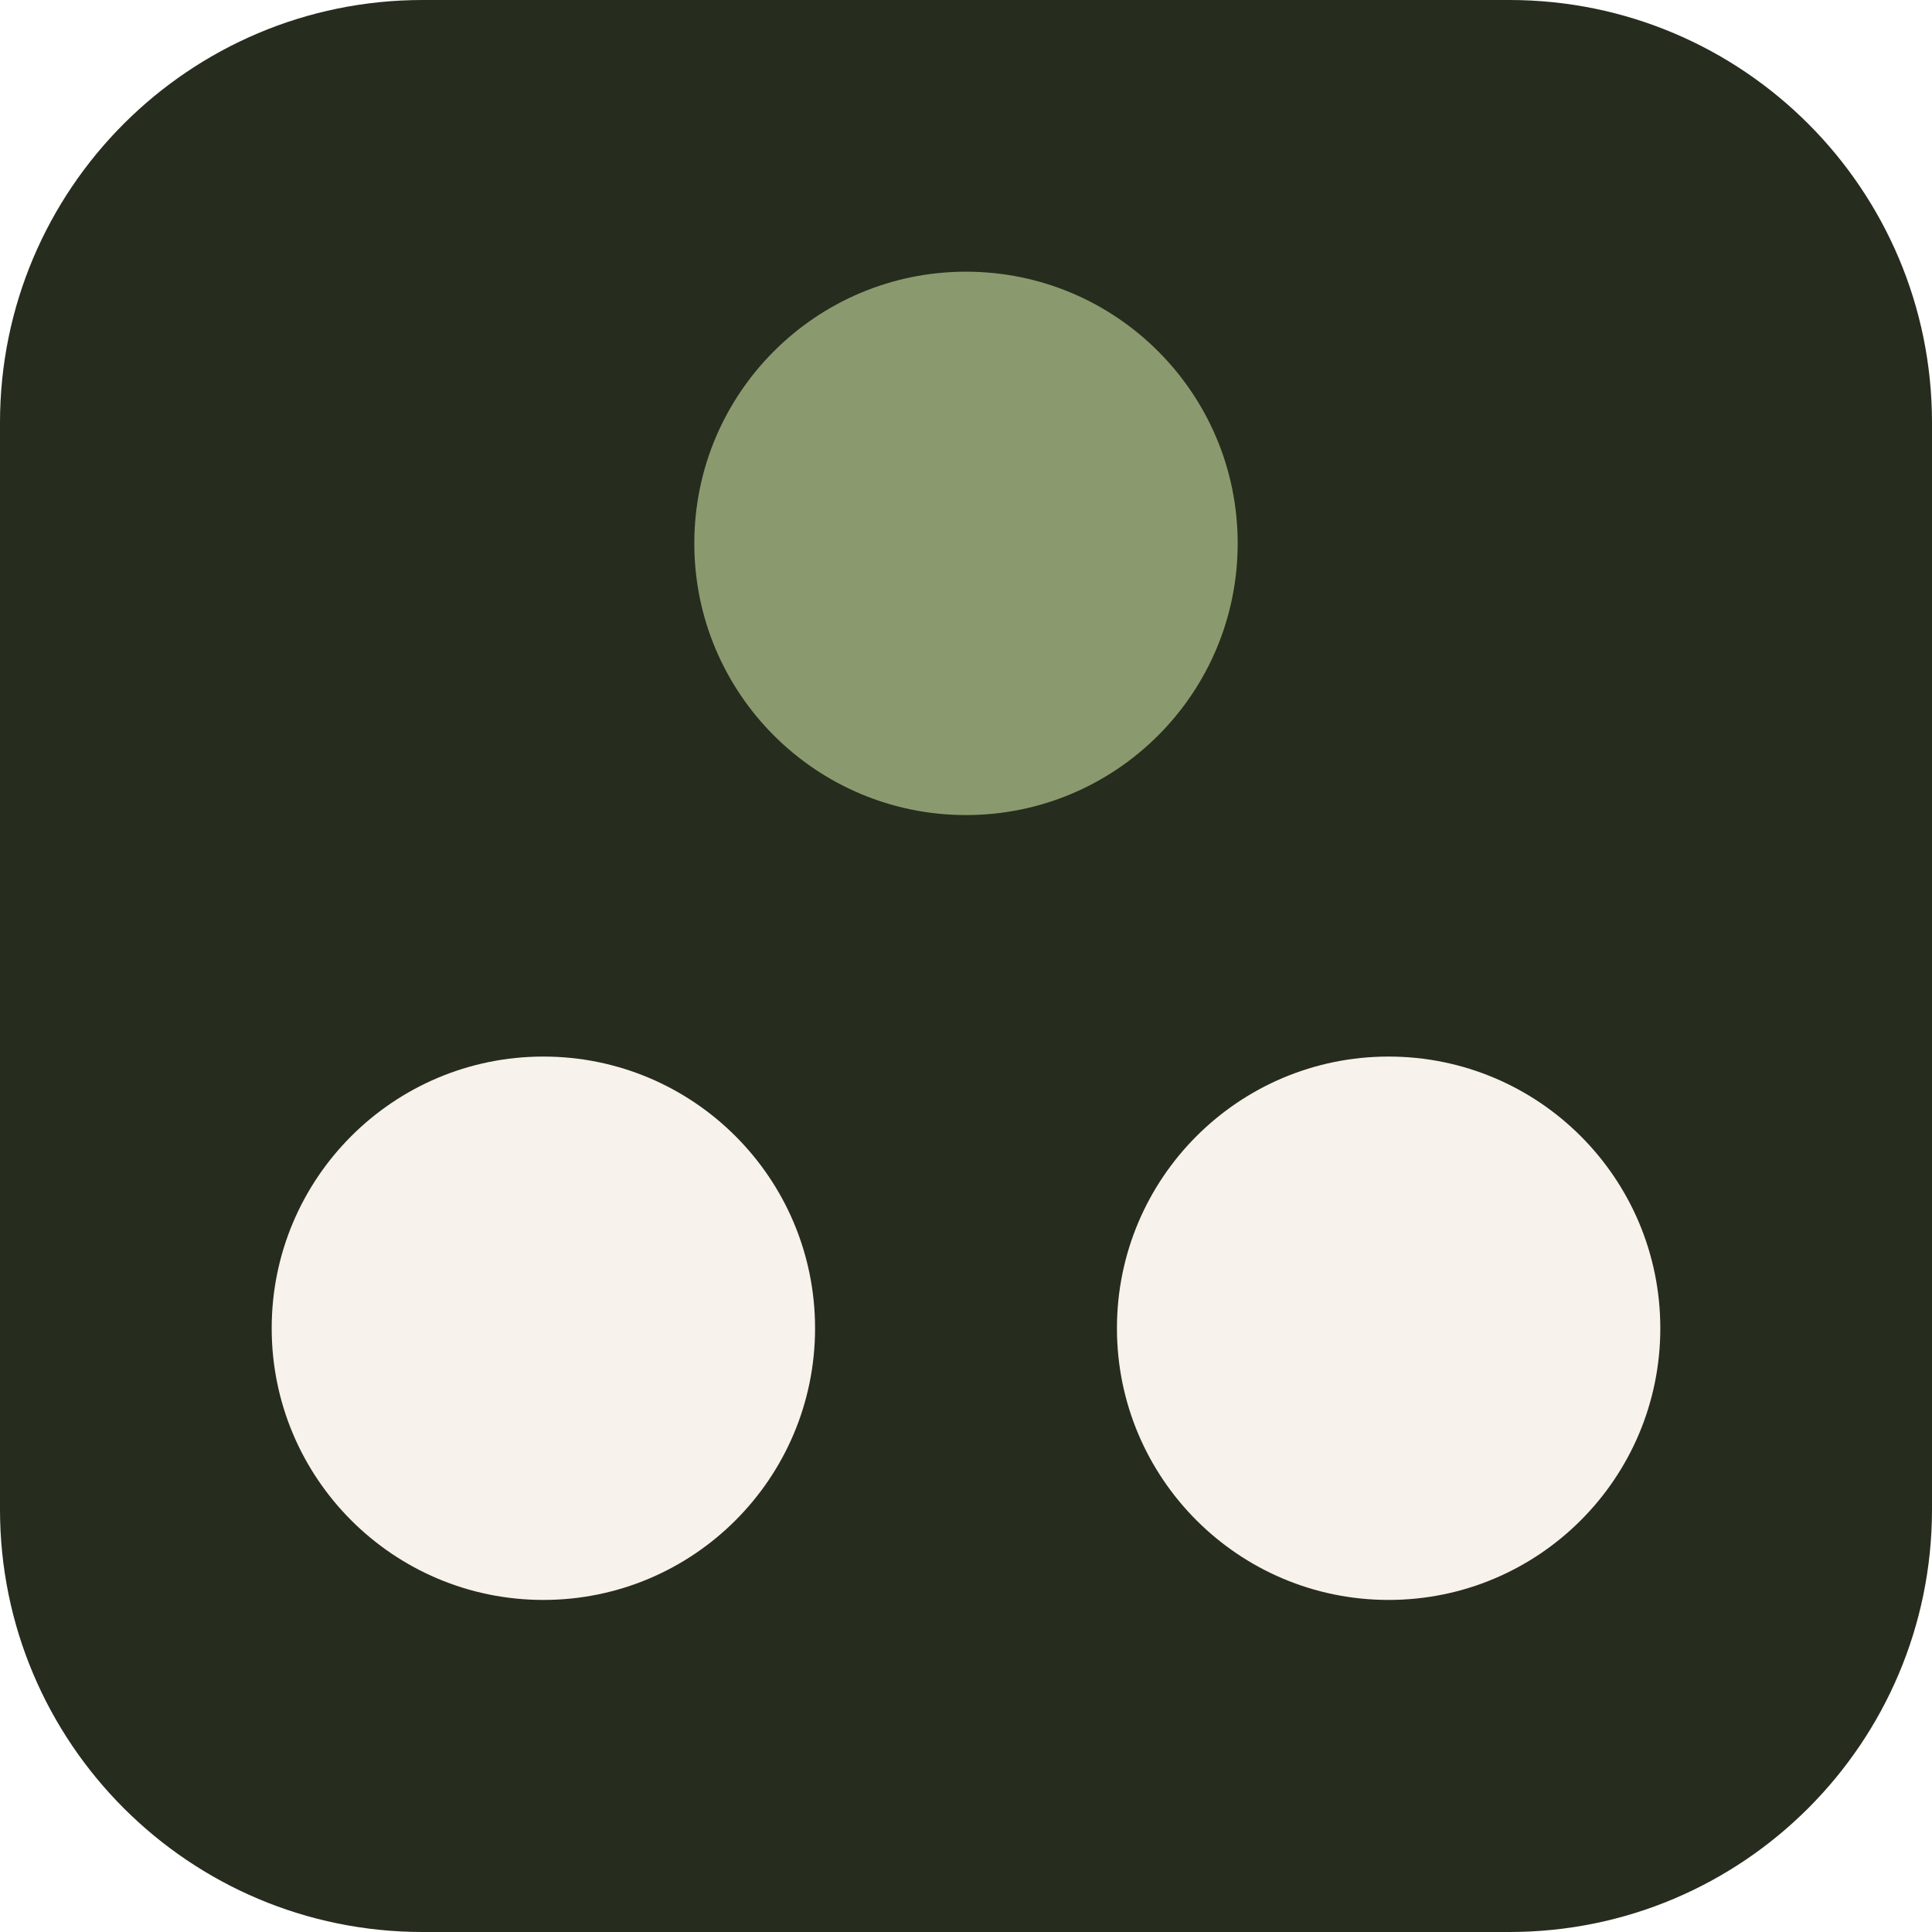
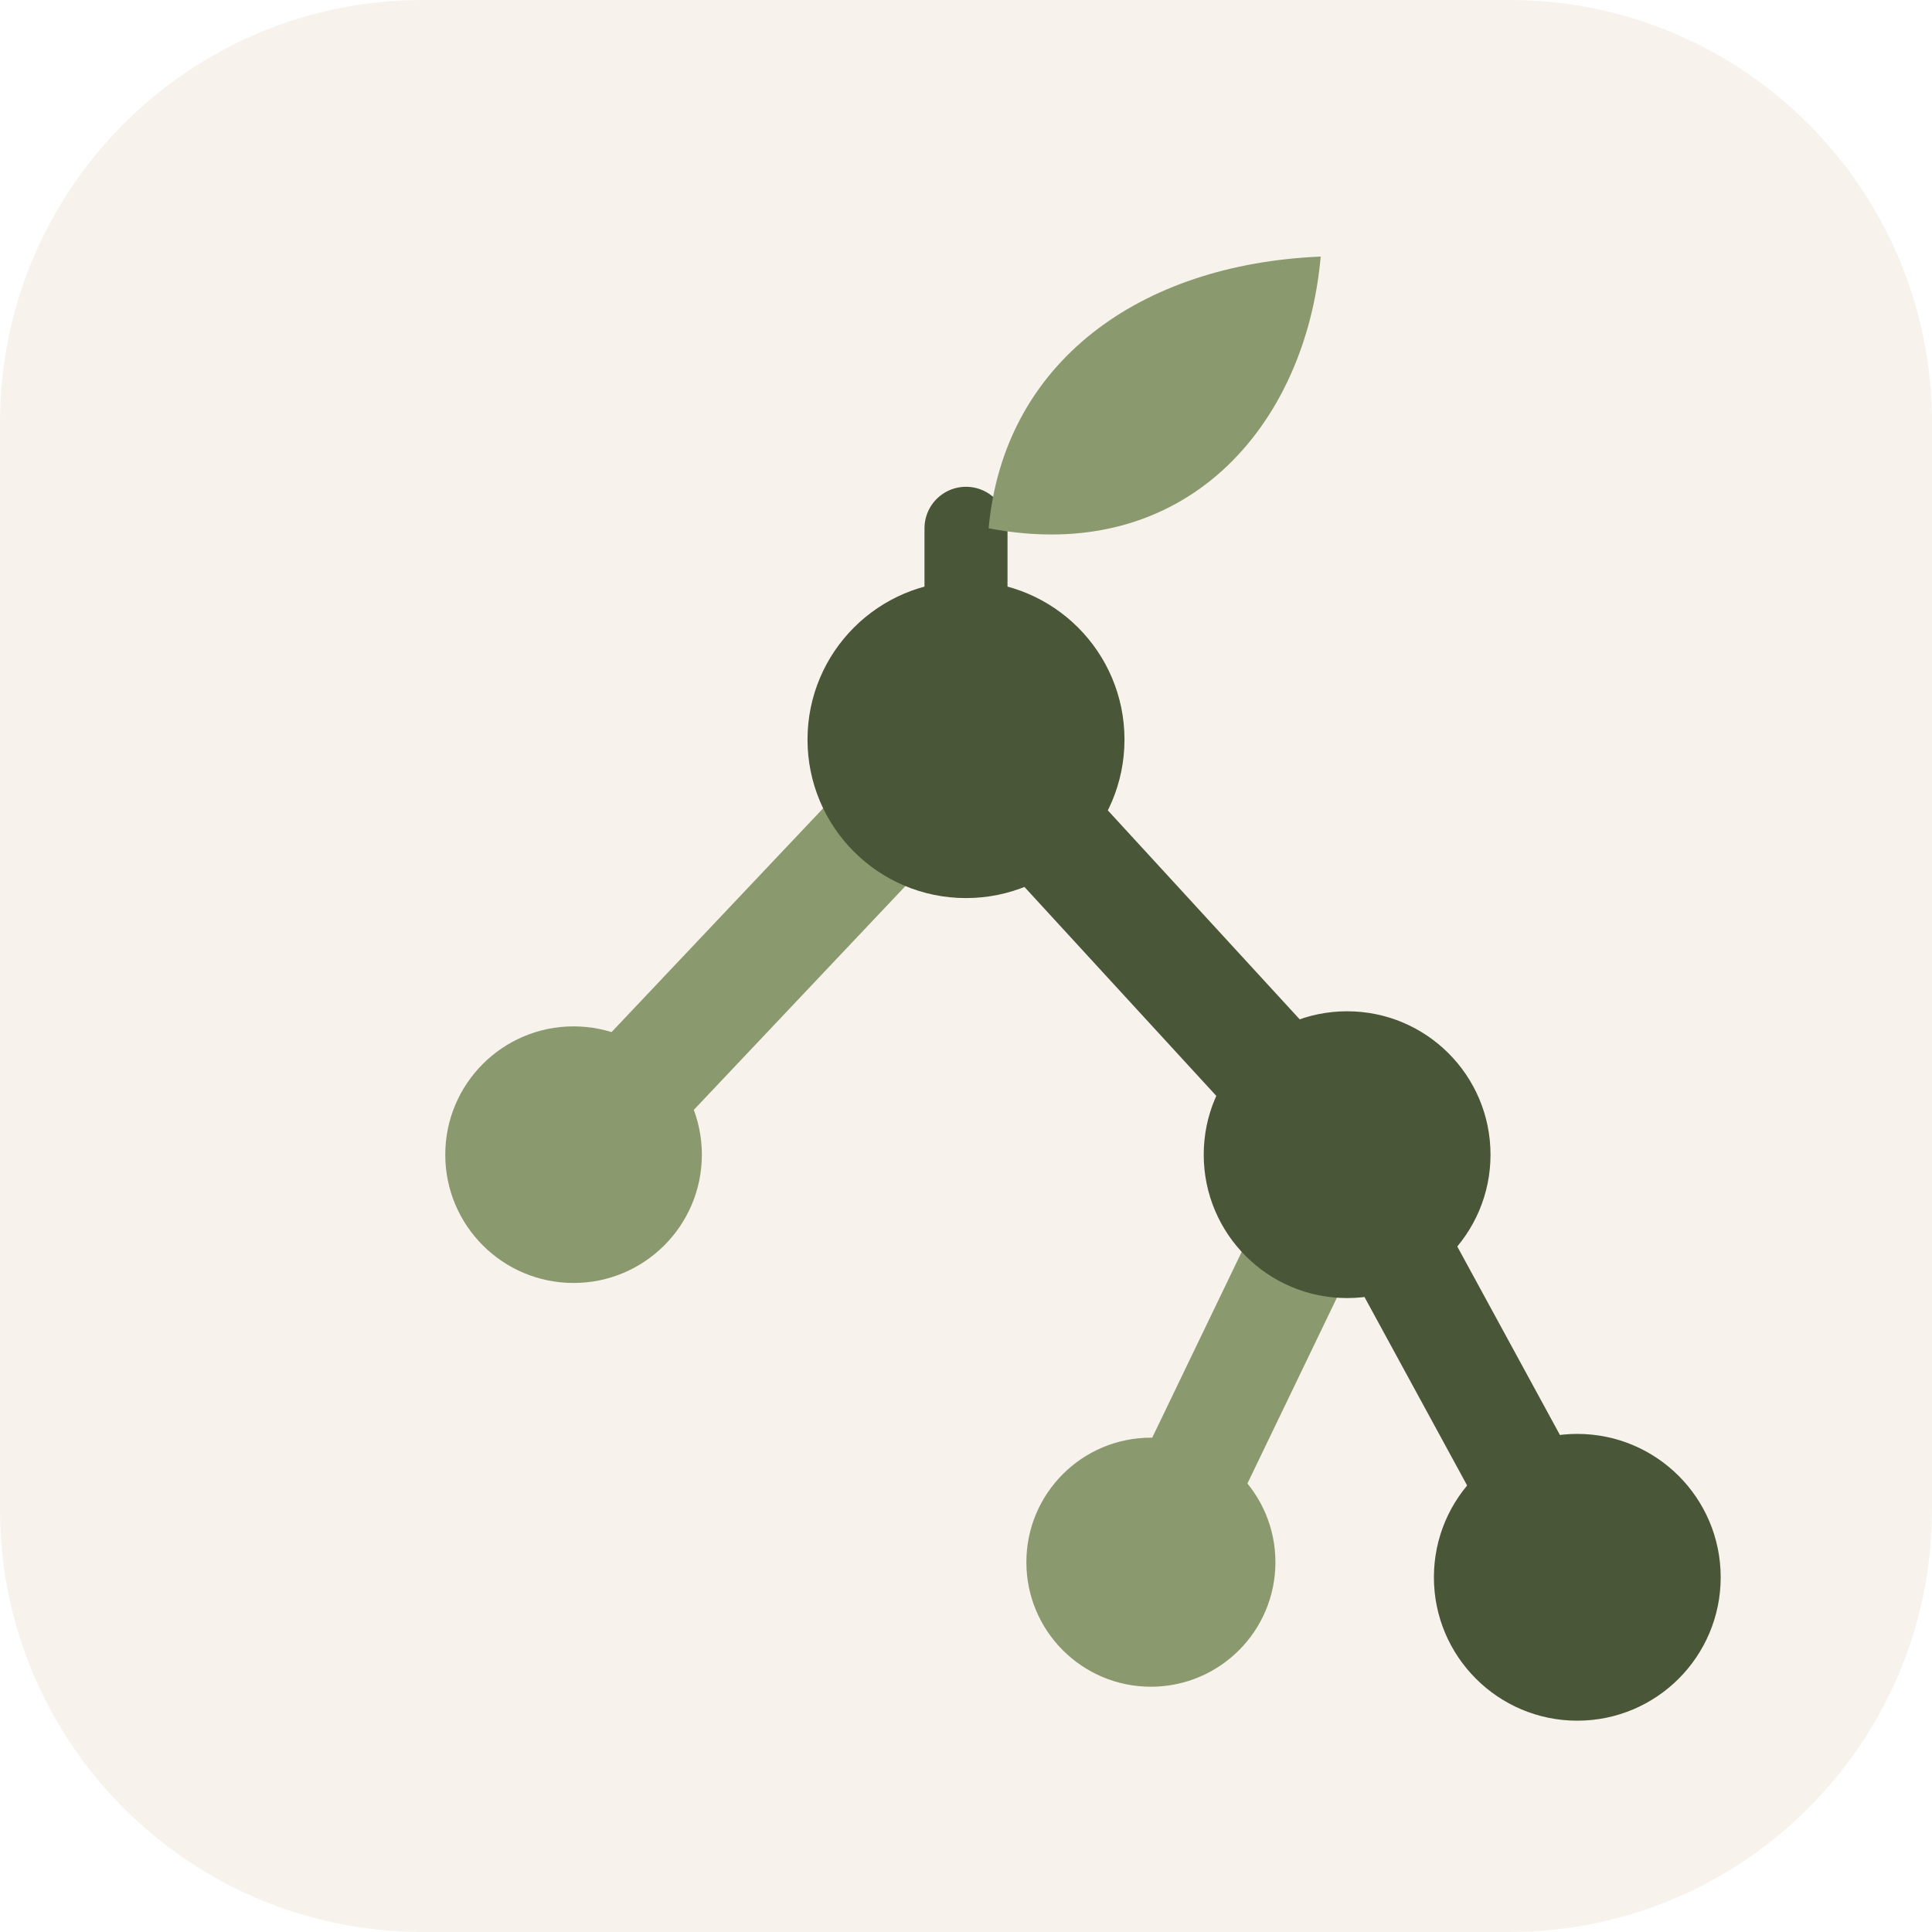
- <svg xmlns="http://www.w3.org/2000/svg" viewBox="0 0 32 32">
-   <rect width="32" height="32" rx="7" fill="#262C1E" />
-   <circle cx="16" cy="9" r="4.5" fill="#8B9A6E" />
-   <circle cx="9" cy="22" r="4.5" fill="#F7F2EB" />
-   <circle cx="23" cy="22" r="4.5" fill="#F7F2EB" />
+ <svg xmlns="http://www.w3.org/2000/svg" viewBox="0 0 512 512">
+   <rect width="512" height="512" rx="112" fill="#F7F2EC" />
+   <g stroke-linecap="round">
+     <line x1="256" y1="196" x2="152" y2="306" stroke="#8A996E" stroke-width="30" />
+     <line x1="357" y1="306" x2="305" y2="414" stroke="#8A996E" stroke-width="28" />
+     <line x1="256" y1="196" x2="357" y2="306" stroke="#495638" stroke-width="30" />
+     <line x1="357" y1="306" x2="418" y2="418" stroke="#495638" stroke-width="28" />
+     <line x1="256" y1="140" x2="256" y2="170" stroke="#495638" stroke-width="22" />
+   </g>
+   <path d="M262 140 C266 96 302 70 350 68 C346 113 314 150 262 140 Z" fill="#8A996E" />
+   <circle cx="256" cy="196" r="42" fill="#495638" />
+   <circle cx="152" cy="306" r="34" fill="#8A996E" />
+   <circle cx="357" cy="306" r="38" fill="#495638" />
+   <circle cx="305" cy="414" r="33" fill="#8A996E" />
+   <circle cx="418" cy="418" r="38" fill="#495638" />
</svg>
